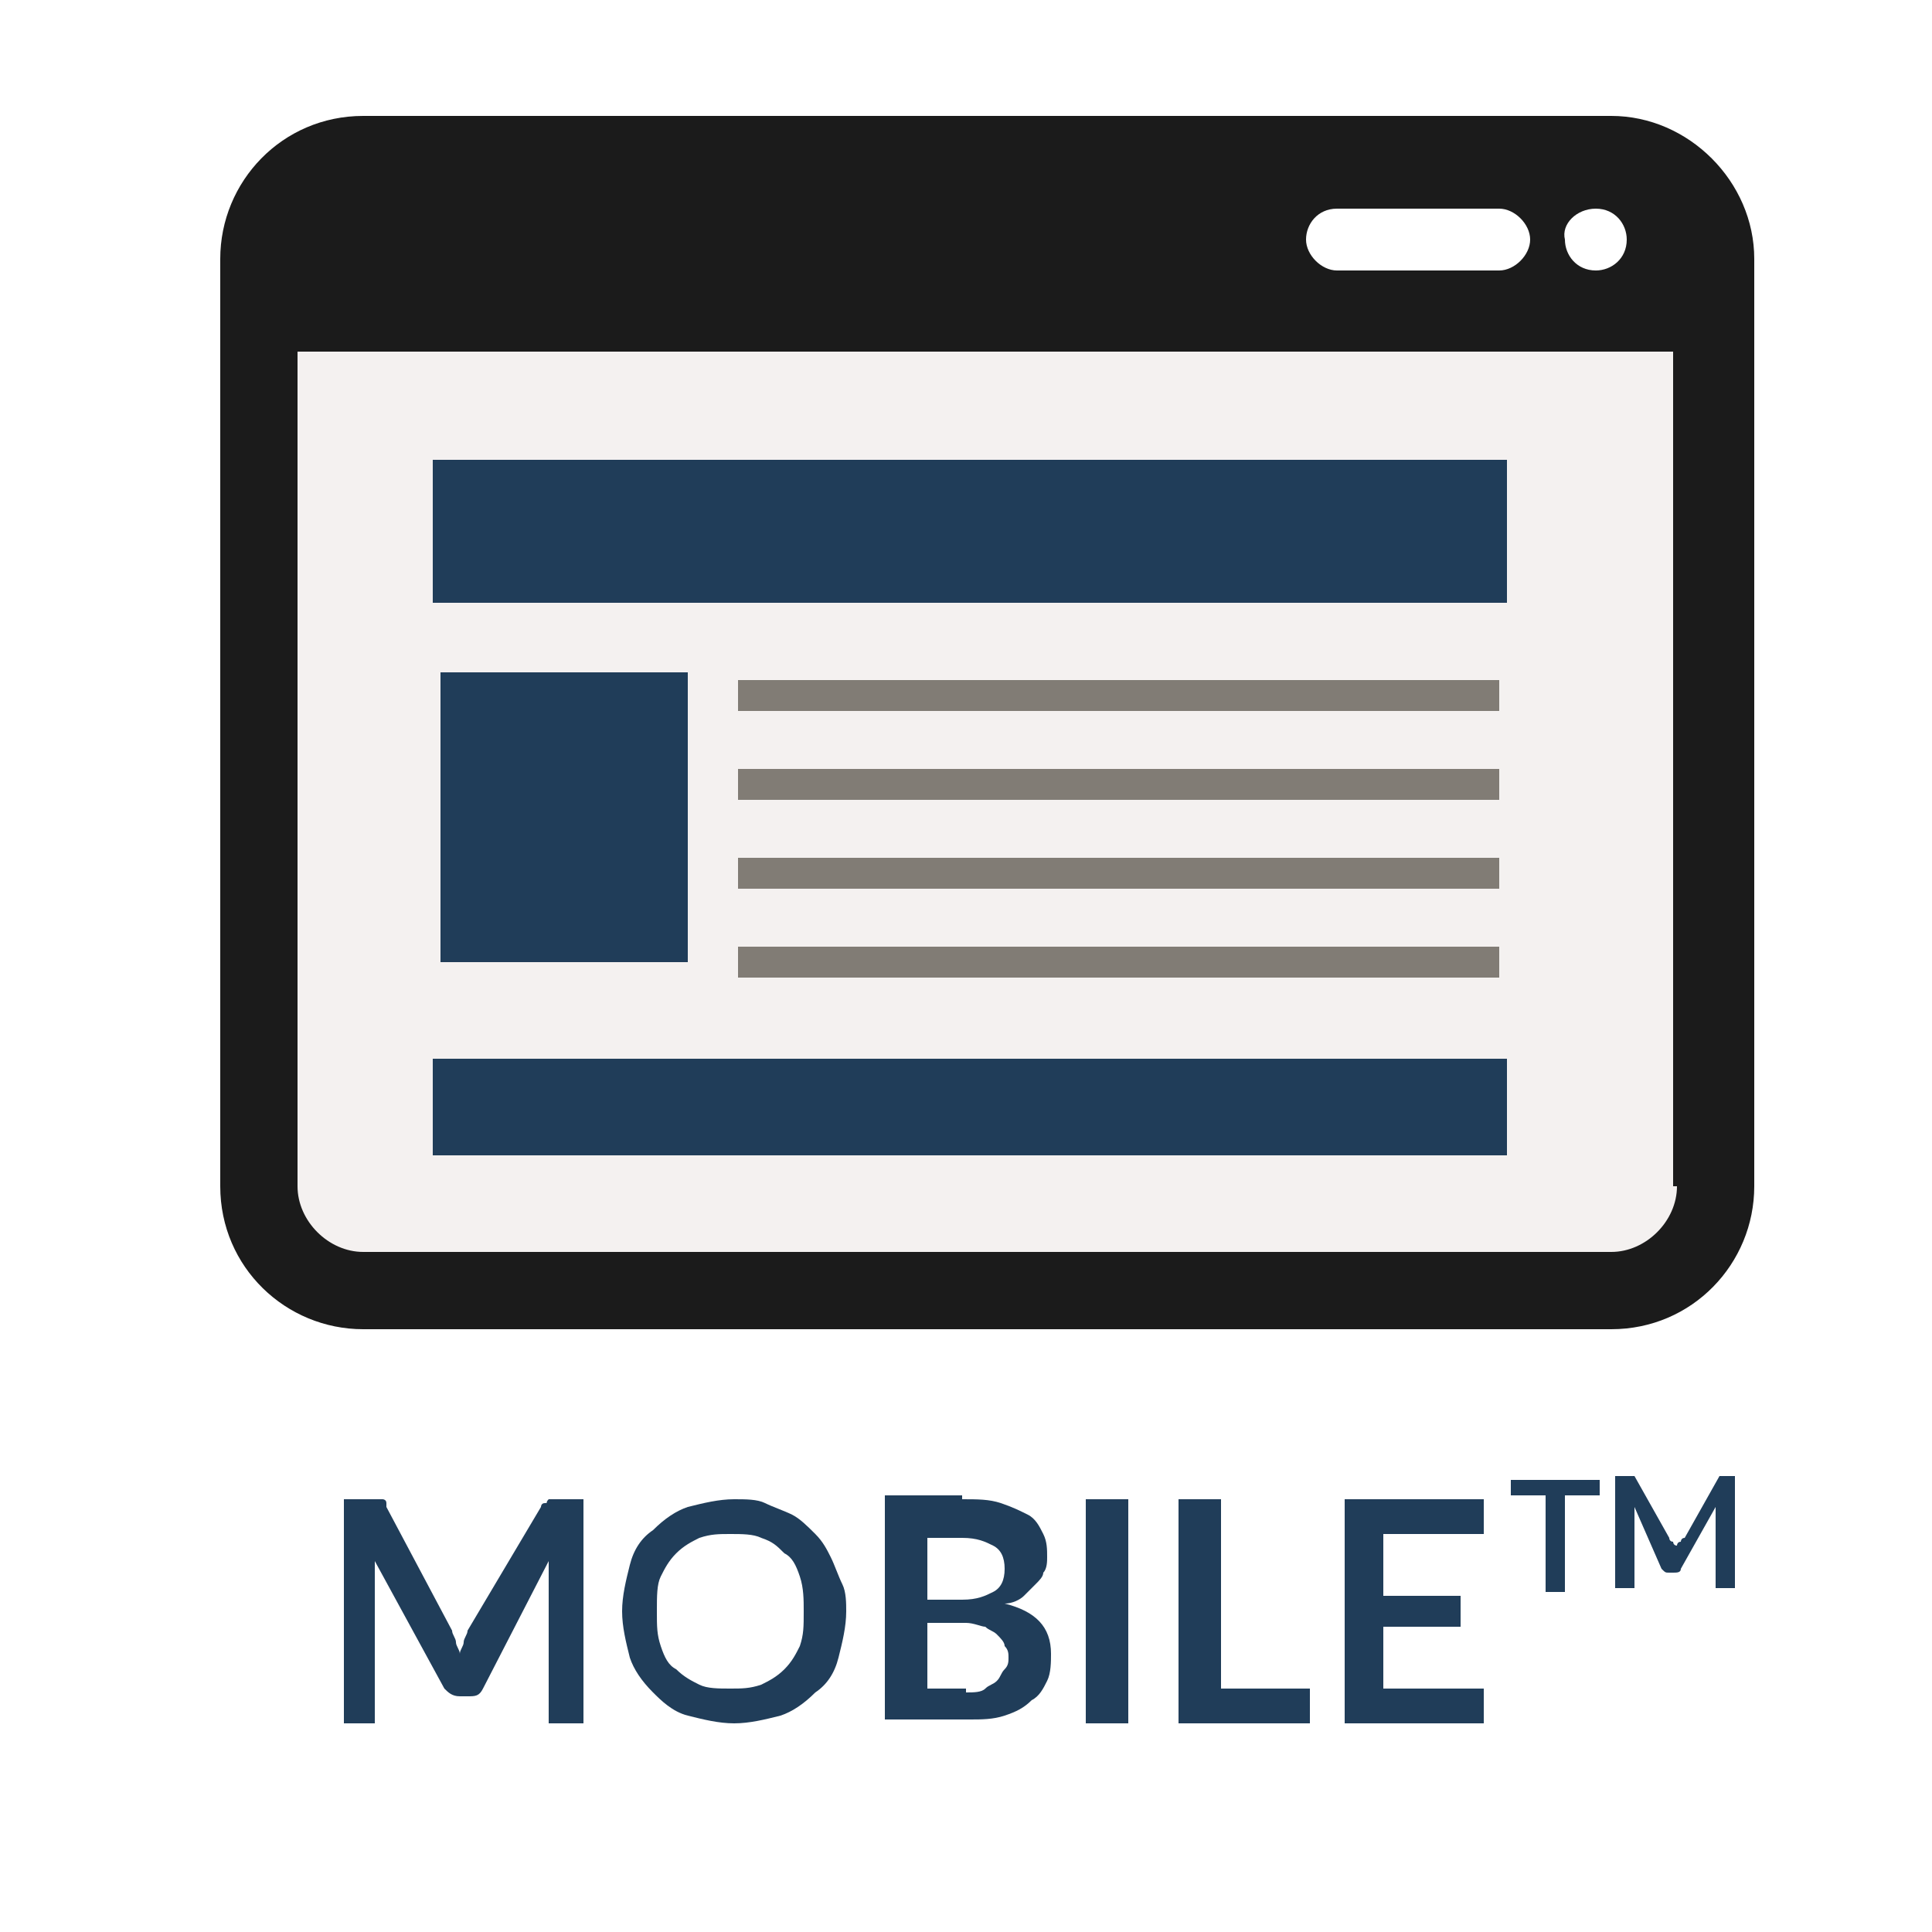
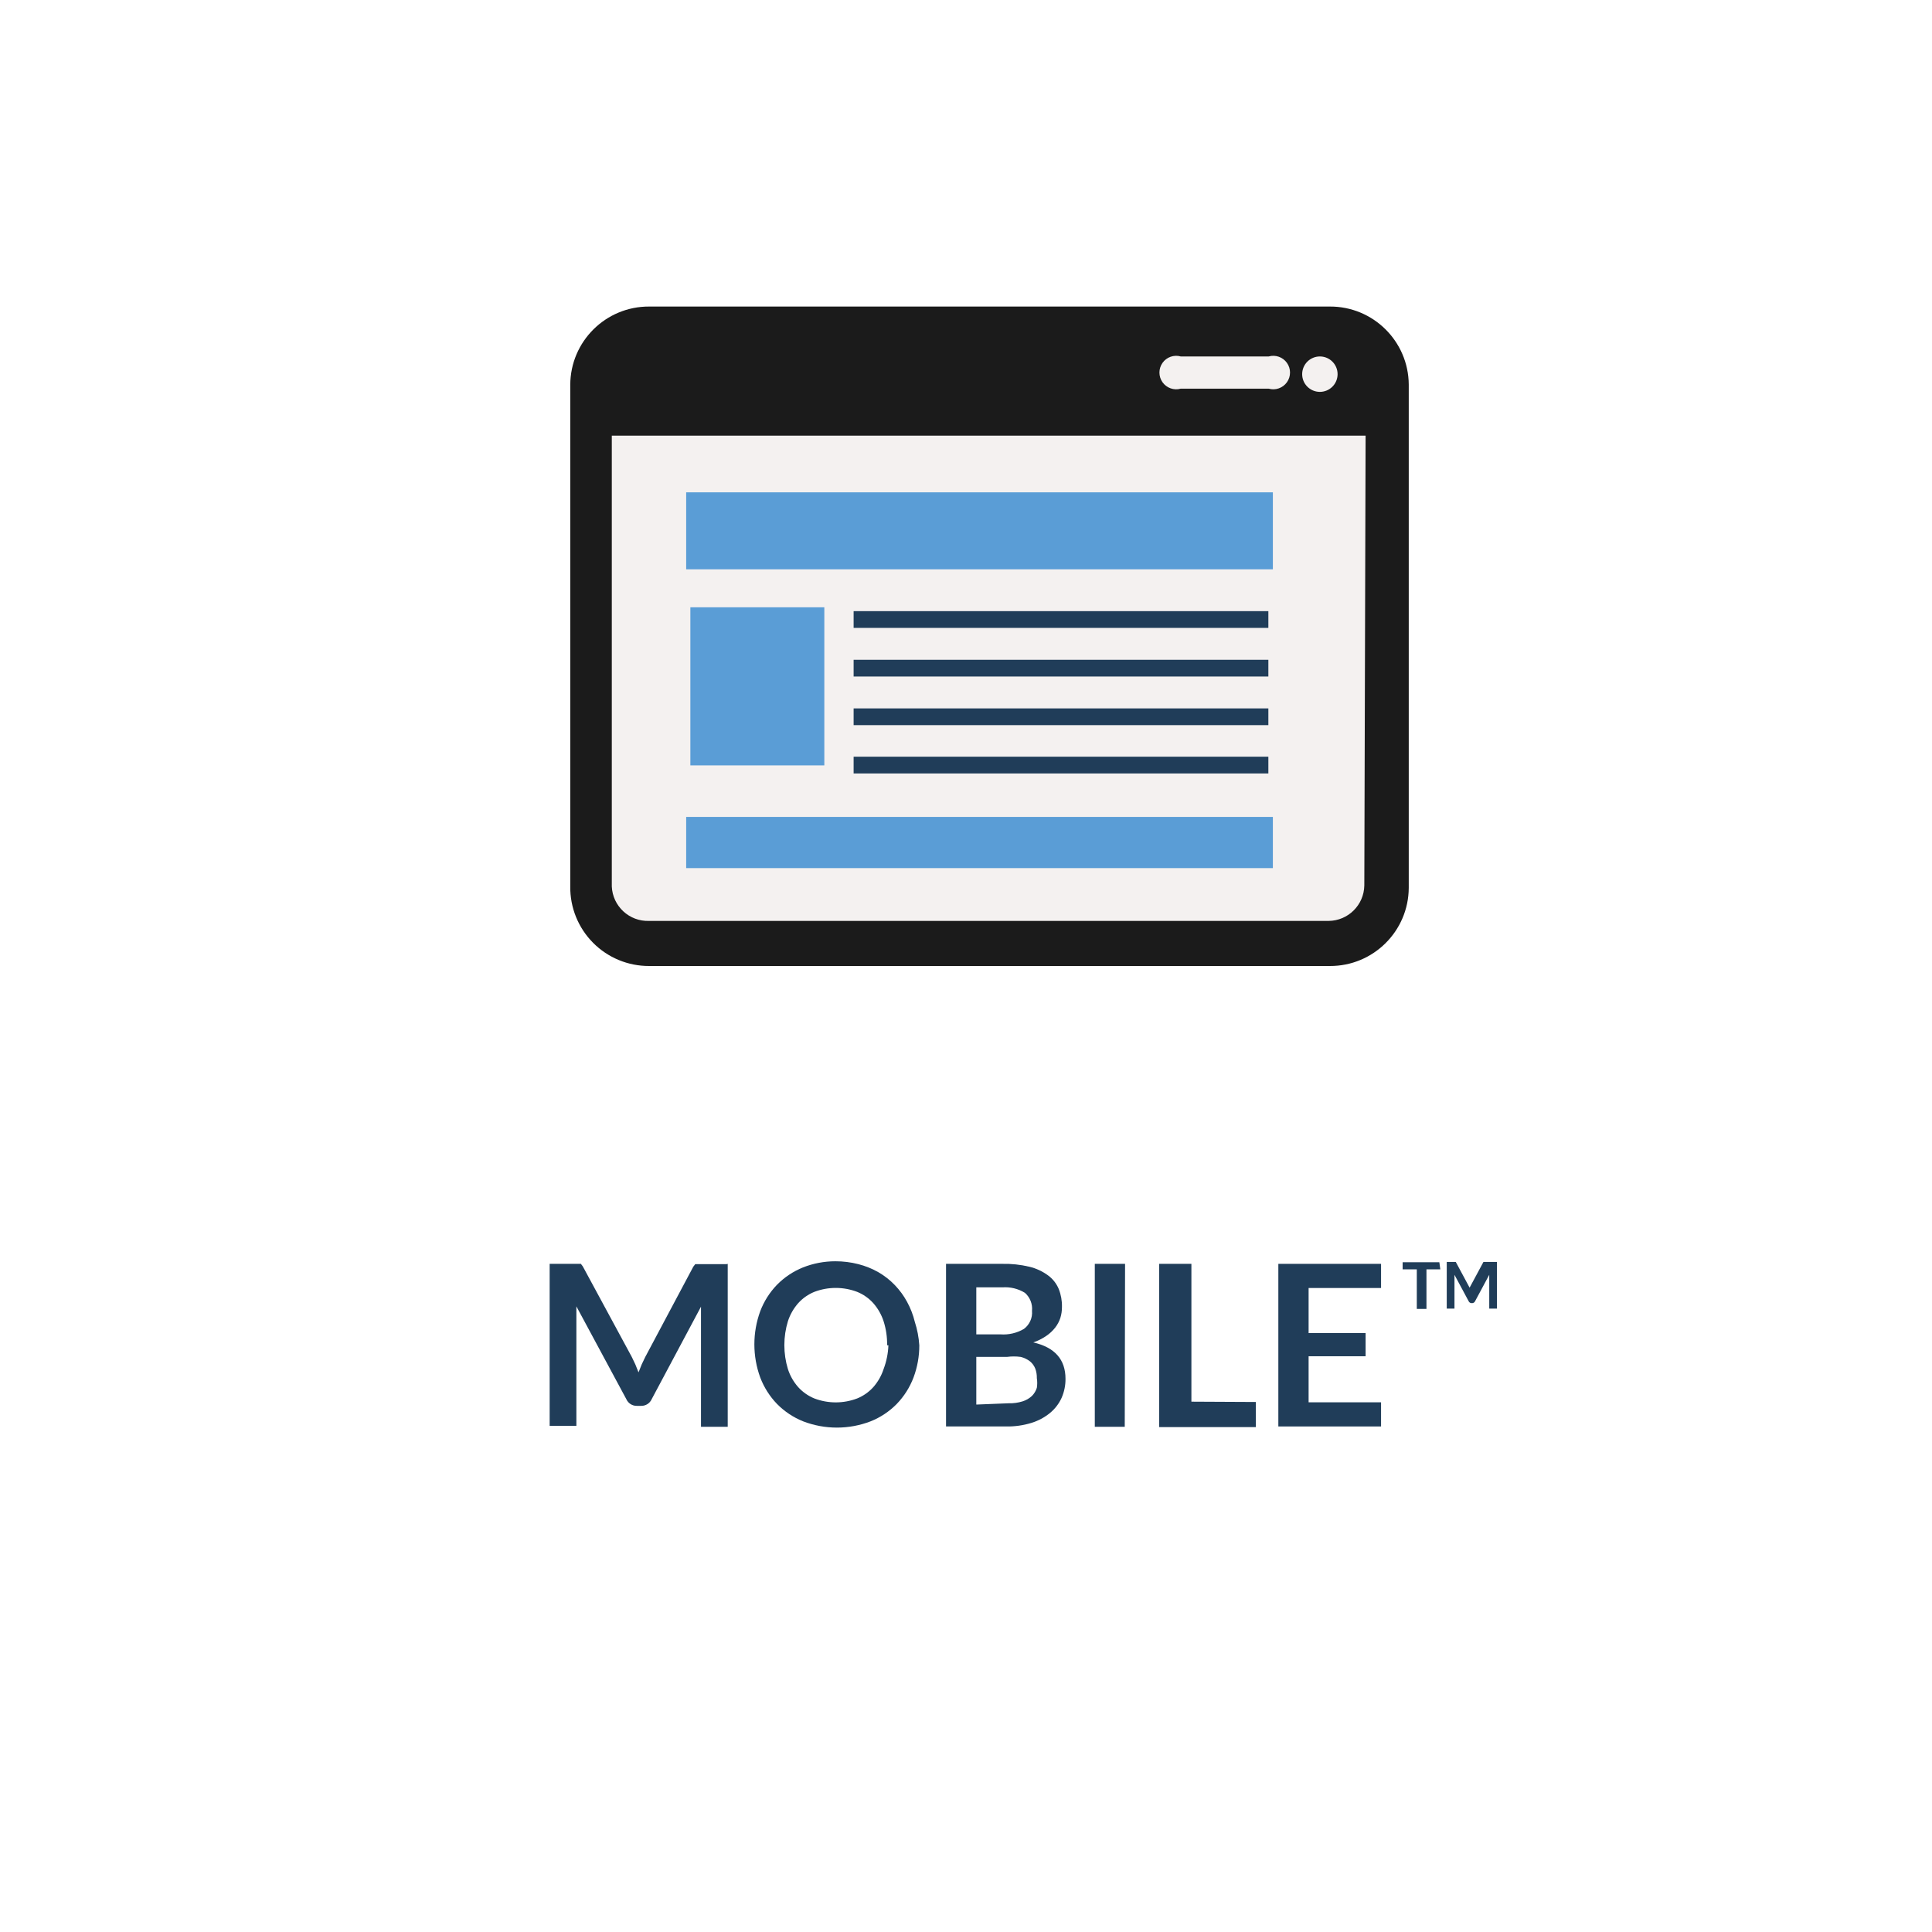
- <svg xmlns="http://www.w3.org/2000/svg" version="1.1" id="Calque_1" x="0px" y="0px" viewBox="0 0 50 50" style="enable-background:new 0 0 50 50;" xml:space="preserve">
-   <style type="text/css">
- 	.st0{fill:none;}
- 	.st1{enable-background:new    ;}
- 	.st2{fill:#203D59;}
- 	.st3{fill:#F4F1F0;}
- 	.st4{fill:#1B1B1B;}
- 	.st5{fill:#817C75;}
- </style>
-   <rect x="-2.1" y="38.7" class="st0" width="51" height="7" />
-   <g class="st1">
-     <path class="st2" d="M15.1,38.8v5.8h-0.9v-3.7c0-0.1,0-0.3,0-0.5l-1.7,3.3c-0.1,0.2-0.2,0.2-0.4,0.2h-0.2c-0.2,0-0.3-0.1-0.4-0.2   l-1.8-3.3c0,0.1,0,0.2,0,0.3c0,0.1,0,0.2,0,0.2v3.7H8.9v-5.8h0.8c0,0,0.1,0,0.1,0c0,0,0.1,0,0.1,0c0,0,0.1,0,0.1,0.1S10,39,10,39   l1.7,3.2c0,0.1,0.1,0.2,0.1,0.3s0.1,0.2,0.1,0.3c0-0.1,0.1-0.2,0.1-0.3c0-0.1,0.1-0.2,0.1-0.3L14,39c0,0,0-0.1,0.1-0.1s0,0,0.1-0.1   c0,0,0.1,0,0.1,0c0,0,0.1,0,0.1,0H15.1z" />
-     <path class="st2" d="M21.9,41.7c0,0.4-0.1,0.8-0.2,1.2c-0.1,0.4-0.3,0.7-0.6,0.9c-0.3,0.3-0.6,0.5-0.9,0.6   c-0.4,0.1-0.8,0.2-1.2,0.2c-0.4,0-0.8-0.1-1.2-0.2c-0.4-0.1-0.7-0.4-0.9-0.6c-0.3-0.3-0.5-0.6-0.6-0.9c-0.1-0.4-0.2-0.8-0.2-1.2   c0-0.4,0.1-0.8,0.2-1.2c0.1-0.4,0.3-0.7,0.6-0.9c0.3-0.3,0.6-0.5,0.9-0.6c0.4-0.1,0.8-0.2,1.2-0.2c0.3,0,0.6,0,0.8,0.1   s0.5,0.2,0.7,0.3s0.4,0.3,0.6,0.5c0.2,0.2,0.3,0.4,0.4,0.6s0.2,0.5,0.3,0.7S21.9,41.5,21.9,41.7z M20.8,41.7c0-0.3,0-0.6-0.1-0.9   c-0.1-0.3-0.2-0.5-0.4-0.6c-0.2-0.2-0.3-0.3-0.6-0.4c-0.2-0.1-0.5-0.1-0.8-0.1s-0.5,0-0.8,0.1c-0.2,0.1-0.4,0.2-0.6,0.4   c-0.2,0.2-0.3,0.4-0.4,0.6s-0.1,0.5-0.1,0.9s0,0.6,0.1,0.9s0.2,0.5,0.4,0.6c0.2,0.2,0.4,0.3,0.6,0.4c0.2,0.1,0.5,0.1,0.8,0.1   s0.5,0,0.8-0.1c0.2-0.1,0.4-0.2,0.6-0.4c0.2-0.2,0.3-0.4,0.4-0.6C20.8,42.3,20.8,42.1,20.8,41.7z" />
-     <path class="st2" d="M24.9,38.8c0.4,0,0.7,0,1,0.1c0.3,0.1,0.5,0.2,0.7,0.3c0.2,0.1,0.3,0.3,0.4,0.5s0.1,0.4,0.1,0.6   c0,0.1,0,0.3-0.1,0.4c0,0.1-0.1,0.2-0.2,0.3c-0.1,0.1-0.2,0.2-0.3,0.3c-0.1,0.1-0.3,0.2-0.5,0.2c0.8,0.2,1.2,0.6,1.2,1.3   c0,0.2,0,0.5-0.1,0.7c-0.1,0.2-0.2,0.4-0.4,0.5c-0.2,0.2-0.4,0.3-0.7,0.4s-0.6,0.1-0.9,0.1h-2.2v-5.8H24.9z M24,39.7v1.7h0.9   c0.4,0,0.6-0.1,0.8-0.2c0.2-0.1,0.3-0.3,0.3-0.6c0-0.3-0.1-0.5-0.3-0.6c-0.2-0.1-0.4-0.2-0.8-0.2H24z M25,43.8c0.2,0,0.4,0,0.5-0.1   s0.2-0.1,0.3-0.2c0.1-0.1,0.1-0.2,0.2-0.3s0.1-0.2,0.1-0.3c0-0.1,0-0.2-0.1-0.3c0-0.1-0.1-0.2-0.2-0.3c-0.1-0.1-0.2-0.1-0.3-0.2   c-0.1,0-0.3-0.1-0.5-0.1H24v1.7H25z" />
-     <path class="st2" d="M29.2,44.6h-1.1v-5.8h1.1V44.6z" />
-     <path class="st2" d="M33.9,43.7v0.9h-3.4v-5.8h1.1v4.9H33.9z" />
-     <path class="st2" d="M35.8,39.7v1.6h2v0.8h-2v1.6h2.6v0.9h-3.6v-5.8h3.6v0.9H35.8z" />
-   </g>
-   <rect x="34.3" y="38.1" class="st0" width="15.6" height="6.5" />
-   <g class="st1">
-     <path class="st2" d="M41.4,38.7h-0.9v2.5H40v-2.5h-0.9v-0.4h2.3V38.7z" />
-     <path class="st2" d="M44.9,38.2v2.9h-0.5v-1.9c0-0.1,0-0.2,0-0.2l-0.9,1.6c0,0.1-0.1,0.1-0.2,0.1h-0.1c-0.1,0-0.1,0-0.2-0.1   L42.3,39c0,0,0,0.1,0,0.1c0,0,0,0.1,0,0.1v1.9h-0.5v-2.9h0.4c0,0,0,0,0.1,0c0,0,0,0,0,0c0,0,0,0,0,0c0,0,0,0,0,0l0.9,1.6   c0,0,0,0.1,0.1,0.1c0,0,0,0.1,0.1,0.1c0,0,0-0.1,0.1-0.1c0,0,0-0.1,0.1-0.1l0.9-1.6c0,0,0,0,0,0c0,0,0,0,0,0c0,0,0,0,0,0   c0,0,0,0,0.1,0H44.9z" />
-   </g>
-   <g>
-     <path class="st3" d="M6.9,8.2h37.2v23.4c0,0,4,3.4-37.2,0.7C7.1,25.9,6.9,8.2,6.9,8.2z" />
-     <g id="_34">
-       <path class="st4" d="M41.7,3H9.4C7.3,3,5.7,4.7,5.7,6.7v24c0,2.1,1.7,3.7,3.7,3.7h32.3c2.1,0,3.7-1.7,3.7-3.7v-24    C45.4,4.7,43.7,3,41.7,3z M41.3,5.4c0.5,0,0.8,0.4,0.8,0.8c0,0.5-0.4,0.8-0.8,0.8c-0.5,0-0.8-0.4-0.8-0.8    C40.4,5.8,40.8,5.4,41.3,5.4L41.3,5.4z M34.6,5.4h4.2c0.4,0,0.8,0.4,0.8,0.8S39.2,7,38.8,7h-4.2c-0.4,0-0.8-0.4-0.8-0.8    S34.1,5.4,34.6,5.4z M43.4,30.7c0,0.9-0.8,1.7-1.7,1.7H9.4c-0.9,0-1.7-0.8-1.7-1.7V9.1h35.6v21.6H43.4z" />
-       <rect x="11.2" y="27.4" class="st2" width="27.8" height="2.5" />
-       <rect x="11.2" y="11.9" class="st2" width="27.8" height="3.7" />
-       <rect x="11.4" y="17.4" class="st2" width="6.4" height="7.5" />
-       <rect x="19.1" y="17.6" class="st5" width="19.7" height="0.8" />
-       <rect x="19.1" y="19.9" class="st5" width="19.7" height="0.8" />
-       <rect x="19.1" y="22.2" class="st5" width="19.7" height="0.8" />
-       <rect x="19.1" y="24.5" class="st5" width="19.7" height="0.8" />
-     </g>
+ <svg xmlns="http://www.w3.org/2000/svg" id="Calque_1" data-name="Calque 1" viewBox="0 0 60 60">
+   <defs>
+     <style>.cls-1{fill:#203d59;}.cls-2{fill:#f4f1f0;}.cls-3{fill:#1b1b1b;}.cls-4{fill:#5a9dd6;}</style>
+   </defs>
+   <path class="cls-1" d="M44.73,39.42H44.3v1.23H44V39.42h-.44v-.22h1.14Z" />
+   <path class="cls-1" d="M46.49,39.19v1.45h-.24v-.93s0-.08,0-.12l-.44.82a.1.1,0,0,1-.1.06h0a.1.1,0,0,1-.1-.06l-.44-.82v.06s0,0,0,.06v.93h-.24V39.19h.28l0,0,.43.8,0,.07,0,.07,0-.07,0-.07.43-.8,0,0h.28Z" />
+   <path class="cls-1" d="M22.6,39.25v5.06h-.83V41c0-.13,0-.27,0-.42l-1.53,2.87a.35.35,0,0,1-.33.21h-.13a.35.35,0,0,1-.33-.21l-1.55-2.88c0,.08,0,.15,0,.23s0,.14,0,.21v3.27h-.83V39.25h.82l.08,0,.07,0,.06.08,1.52,2.81.11.23.1.25.1-.25.11-.23,1.49-2.8.06-.08.07,0,.08,0h.82Z" />
+   <path class="cls-1" d="M28.55,41.78a2.83,2.83,0,0,1-.18,1,2.41,2.41,0,0,1-.52.82,2.36,2.36,0,0,1-.81.54,2.92,2.92,0,0,1-2.1,0,2.38,2.38,0,0,1-.81-.54,2.43,2.43,0,0,1-.52-.82,3,3,0,0,1,0-2.06,2.42,2.42,0,0,1,.52-.82,2.38,2.38,0,0,1,.81-.54,2.73,2.73,0,0,1,1-.19,2.84,2.84,0,0,1,.72.09,2.55,2.55,0,0,1,.62.25,2.31,2.31,0,0,1,.51.4,2.39,2.39,0,0,1,.38.52,2.54,2.54,0,0,1,.24.62A3,3,0,0,1,28.55,41.78Zm-1,0a2.32,2.32,0,0,0-.11-.75,1.6,1.6,0,0,0-.32-.56,1.36,1.36,0,0,0-.5-.35,1.87,1.87,0,0,0-1.33,0,1.37,1.37,0,0,0-.5.35,1.59,1.59,0,0,0-.32.56,2.55,2.55,0,0,0,0,1.49,1.57,1.57,0,0,0,.32.56,1.39,1.39,0,0,0,.5.35,1.87,1.87,0,0,0,1.33,0,1.37,1.37,0,0,0,.5-.35,1.59,1.59,0,0,0,.32-.56A2.32,2.32,0,0,0,27.59,41.78Z" />
+   <path class="cls-1" d="M31.12,39.25a3.33,3.33,0,0,1,.85.09,1.62,1.62,0,0,1,.58.27,1,1,0,0,1,.33.42,1.42,1.42,0,0,1,.1.56,1.12,1.12,0,0,1-.05.34,1,1,0,0,1-.16.3,1.21,1.21,0,0,1-.28.26,1.69,1.69,0,0,1-.4.2q1,.23,1,1.13a1.44,1.44,0,0,1-.12.59,1.31,1.31,0,0,1-.36.47,1.7,1.7,0,0,1-.58.31,2.52,2.52,0,0,1-.78.11H29.38V39.25Zm-.8.73v1.46h.75a1.26,1.26,0,0,0,.73-.17.63.63,0,0,0,.25-.56.66.66,0,0,0-.22-.56,1.17,1.17,0,0,0-.7-.17Zm1,3.6a1.34,1.34,0,0,0,.44-.06.76.76,0,0,0,.29-.17.62.62,0,0,0,.15-.25.93.93,0,0,0,0-.3.79.79,0,0,0-.05-.3.56.56,0,0,0-.16-.22.77.77,0,0,0-.29-.14,1.61,1.61,0,0,0-.43,0h-.95v1.48Z" />
+   <path class="cls-1" d="M34.93,44.31H34V39.25h.94Z" />
+   <path class="cls-1" d="M39,43.54v.78h-3V39.25H37v4.28Z" />
+   <path class="cls-1" d="M40.64,40v1.4h1.77v.72H40.64v1.43h2.25v.75H39.7V39.25h3.19V40Z" />
+   <path class="cls-2" d="M18.54,12.9H42.92V28.15s2.61,2.23-24.38.48C18.67,24.43,18.54,12.9,18.54,12.9Z" />
+   <g id="_34" data-name=" 34">
+     <rect class="cls-2" x="24.31" y="10.91" width="18.22" height="1.59" />
+     <path class="cls-3" d="M41.3,9.52H20.16a2.44,2.44,0,0,0-2.45,2.43V27.53A2.44,2.44,0,0,0,20.16,30H41.3a2.44,2.44,0,0,0,2.45-2.43V11.94A2.44,2.44,0,0,0,41.3,9.52ZM41,11.07a.55.55,0,1,1-.56.55.55.55,0,0,1,.56-.55Zm-4.37,0H39.4a.52.52,0,1,1,0,1H36.67a.52.52,0,1,1,0-1Zm5.74,16.43a1.12,1.12,0,0,1-1.11,1.1H20.16A1.12,1.12,0,0,1,19,27.53v-14H42.41Z" />
+     <rect class="cls-4" x="21.31" y="25.37" width="18.22" height="1.59" />
+     <rect class="cls-4" x="21.31" y="15.29" width="18.22" height="2.39" />
+     <rect class="cls-4" x="21.44" y="18.86" width="4.16" height="4.91" />
+     <rect class="cls-1" x="26.51" y="18.98" width="12.88" height="0.52" />
+     <rect class="cls-1" x="26.51" y="20.49" width="12.88" height="0.52" />
+     <rect class="cls-1" x="26.51" y="22" width="12.88" height="0.52" />
+     <rect class="cls-1" x="26.51" y="23.5" width="12.88" height="0.52" />
  </g>
</svg>
